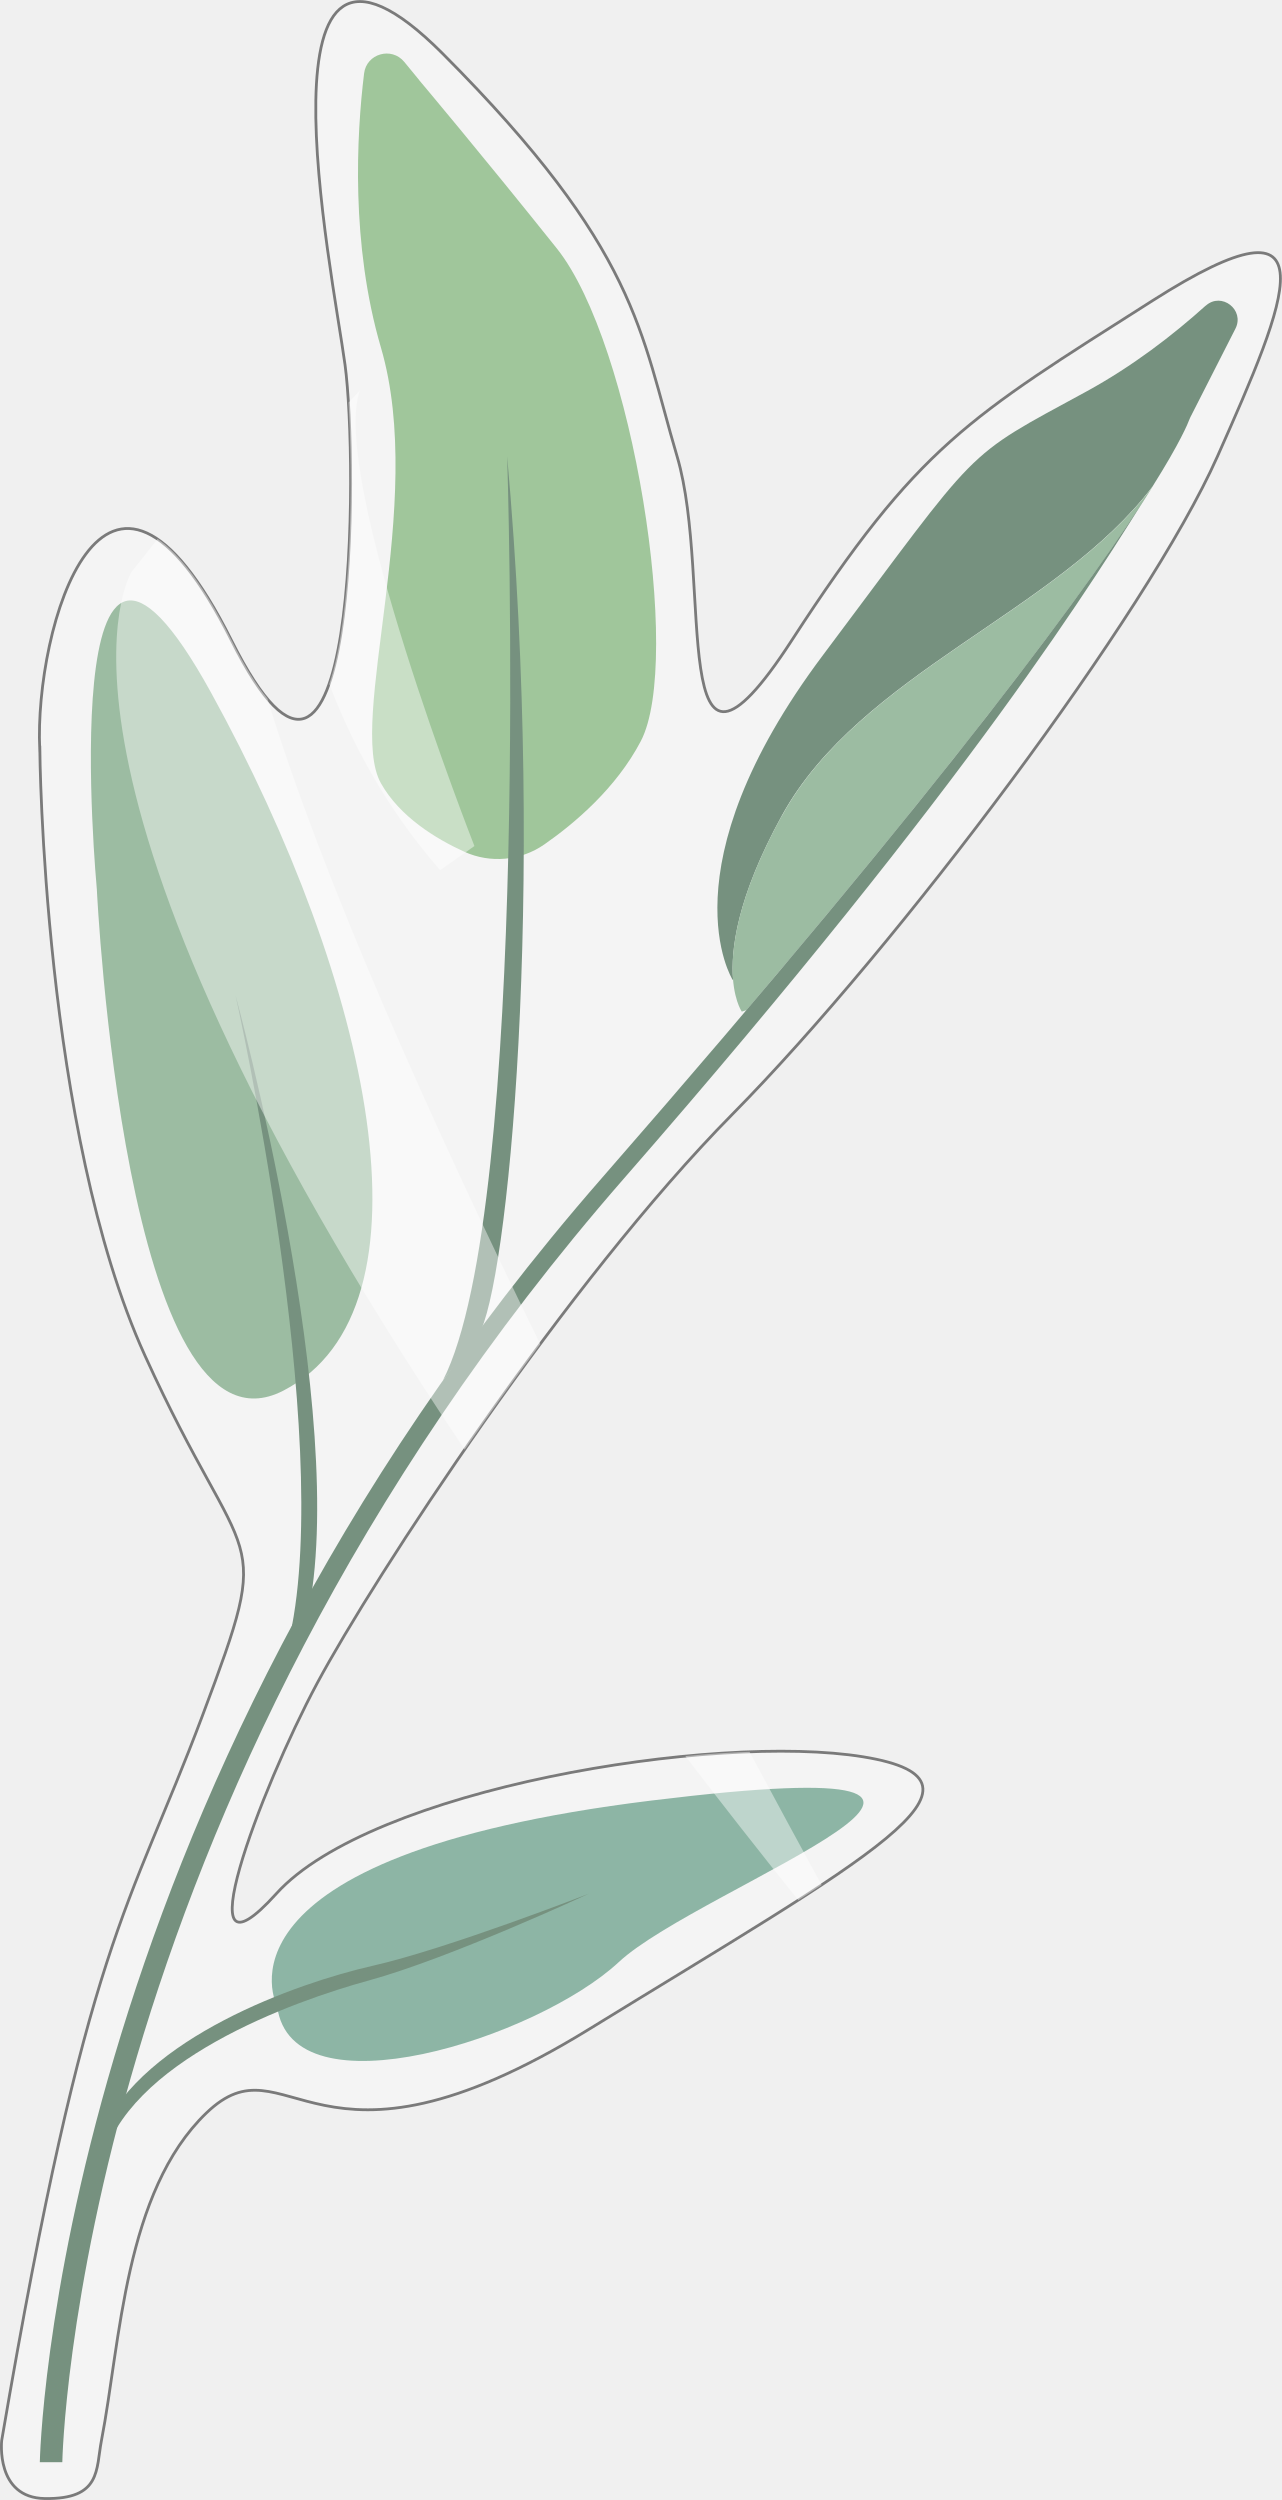
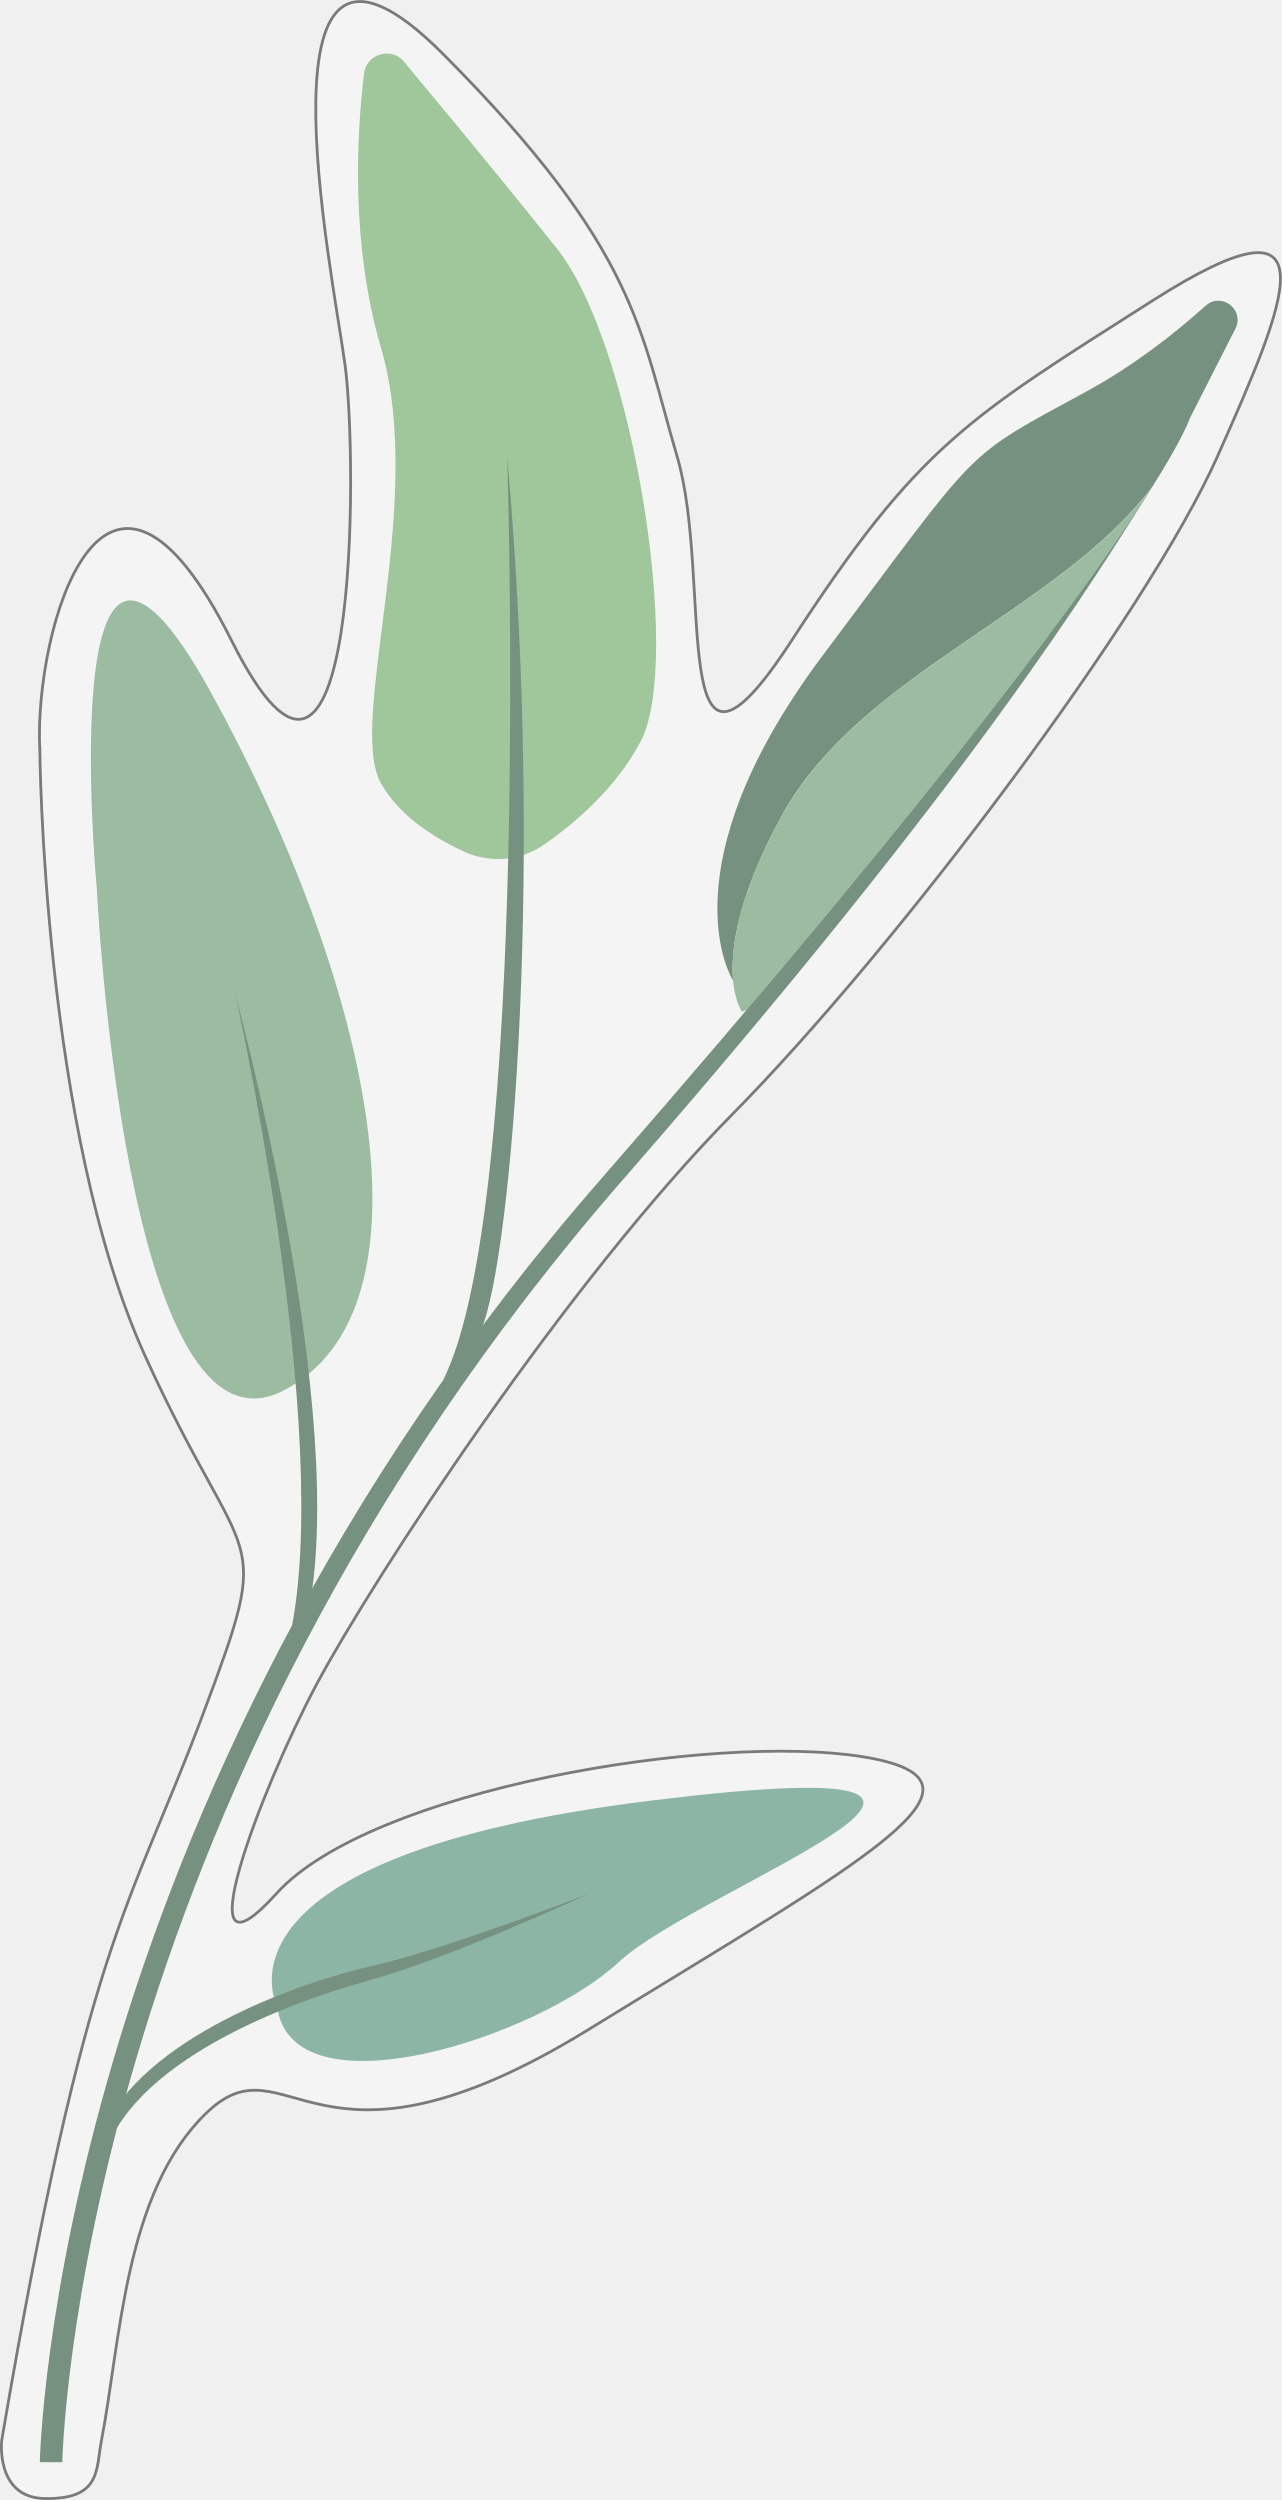
<svg xmlns="http://www.w3.org/2000/svg" id="Layer_2" data-name="Layer 2" viewBox="0 0 113.97 222.27">
  <defs>
    <style>
      .cls-1 {
-         fill: #fff;
-         opacity: .43;
+         fill: #8db5a5;
      }

      .cls-2 {
-         fill: #8db5a5;
+         fill: #a0c69b;
      }

      .cls-3 {
-         fill: #a0c69b;
+         fill: #76917f;
      }

      .cls-4 {
-         fill: #76917f;
+         fill: #9cbca2;
      }

      .cls-5 {
-         fill: #9cbca2;
-       }
- 
-       .cls-6 {
        fill: #f4f4f4;
        stroke: #7a7a7a;
        stroke-miterlimit: 10;
        stroke-width: .25px;
      }
    </style>
  </defs>
  <g id="Layer_1-2" data-name="Layer 1">
    <g>
+       <path class="cls-5" d="m3.54,66.59s.25,33.92,9.35,53.94,11.65,14.56,5.1,32.03S7.79,172.21.15,216.98c0,0-.57,5.09,3.83,5.16,5.04.08,4.54-2.58,5.04-5.16,1.69-8.74,2.05-22.12,9.33-29.12s9.42,7.69,34.01-7.44,37.7-22.04,24.41-24.22-43.79,2.85-52.2,12.16-1.44-9.25,3.63-18.71,22.19-35.67,36.92-50.59,36.93-44.54,43.12-58.48,10.65-24.31-5.77-13.85-20.8,12.83-32.08,30.21-6.92-5.33-10.19-16.36-3.44-18.35-20.83-35.8-9.82,19.31-8.69,27.68,1.24,47.14-10.1,24.48-17.53-1-17.05,9.66Z" />
+       <path class="cls-2" d="m37.27,7.13s5.44,6.45,12.23,14.95,11.21,36.69,7.47,43.82c-2.19,4.18-5.89,7.31-8.58,9.18-2.08,1.45-4.79,1.7-7.1.65-2.55-1.16-5.75-3.12-7.42-6.09-3.06-5.44,4.08-24.8,0-38.73-2.7-9.22-2.17-18.9-1.5-24.38.21-1.76,2.44-2.4,3.57-1.03l1.33,1.62Z" />
+       <path class="cls-4" d="m8.61,79.07s2.48,51.84,16.58,44.57c14.09-7.27,7.78-36.24-6.42-62.05-14.2-25.8-10.16,17.48-10.16,17.48Z" />
+       <path class="cls-1" d="m24.64,178.37s-7.08-13.33,33.3-18.29c40.39-4.96,4.33,7.61-2.92,14.36-7.25,6.75-29.12,13.76-30.38,3.93Z" />
+       <path class="cls-3" d="m107.2,27.17c-2.91,2.62-6.5,5.39-10.58,7.62-11.21,6.11-9.17,4.42-23.44,23.44-14.27,19.02-8.05,28.87-8.05,28.87l.05.04c-.23-2.65.33-7.34,4.34-14.64,6.94-12.64,24.52-18.1,32.95-29.25,2.47-3.93,3.15-5.61,3.29-5.99.02-.06.05-.12.08-.18l4-7.86c.85-1.67-1.24-3.3-2.64-2.04Z" />
+       <path class="cls-4" d="m69.52,72.5c-6.94,12.64-3.57,17.44-3.57,17.44l.42-.13c22-25.93,31.8-39.7,36.12-46.56h0c-8.43,11.16-26.02,16.61-32.96,29.26Z" />
      <g>
-         <path class="cls-6" d="m3.54,66.59s.25,33.92,9.35,53.94,11.65,14.56,5.1,32.03S7.79,172.21.15,216.98c0,0-.57,5.09,3.83,5.16,5.04.08,4.54-2.58,5.04-5.16,1.69-8.74,2.05-22.12,9.33-29.12s9.42,7.69,34.01-7.44,37.7-22.04,24.41-24.22-43.79,2.85-52.2,12.16-1.44-9.25,3.63-18.71,22.19-35.67,36.92-50.59,36.93-44.54,43.12-58.48,10.65-24.31-5.77-13.85c-16.43,10.46-20.8,12.83-32.08,30.21s-6.92-5.33-10.19-16.36-3.44-18.35-20.83-35.8-9.82,19.31-8.69,27.68,1.24,47.14-10.1,24.48-17.53-1-17.05,9.66Z" />
-         <path class="cls-3" d="m37.27,7.13s5.44,6.45,12.23,14.95,11.21,36.69,7.47,43.82c-2.19,4.18-5.89,7.31-8.58,9.18-2.08,1.45-4.79,1.7-7.1.65-2.55-1.16-5.75-3.12-7.42-6.09-3.06-5.44,4.08-24.8,0-38.73-2.7-9.22-2.17-18.9-1.5-24.38.21-1.76,2.44-2.4,3.57-1.03l1.33,1.62Z" />
-         <path class="cls-5" d="m8.61,79.07s2.48,51.84,16.58,44.57c14.09-7.27,7.78-36.24-6.42-62.05-14.2-25.8-10.16,17.48-10.16,17.48Z" />
-         <path class="cls-2" d="m24.64,178.37s-7.08-13.33,33.3-18.29c40.39-4.96,4.33,7.61-2.92,14.36-7.25,6.75-29.12,13.76-30.38,3.93Z" />
-         <path class="cls-4" d="m107.2,27.17c-2.91,2.62-6.5,5.39-10.58,7.62-11.21,6.11-9.17,4.42-23.44,23.44-14.27,19.02-8.05,28.87-8.05,28.87l.05.04c-.23-2.65.33-7.34,4.34-14.64,6.94-12.64,24.52-18.1,32.95-29.25,2.47-3.93,3.15-5.61,3.29-5.99.02-.06.05-.12.08-.18l4-7.86c.85-1.67-1.24-3.3-2.64-2.04Z" />
-         <path class="cls-5" d="m69.52,72.5c-6.94,12.64-3.57,17.44-3.57,17.44l.42-.13c22-25.93,31.8-39.7,36.12-46.56h0c-8.43,11.16-26.02,16.61-32.96,29.26Z" />
-         <g>
-           <path class="cls-4" d="m3.54,218.91s1.02-58.09,49.94-114.14c31.24-35.79,43.91-53.44,48.99-61.52h0c-5.08,8.08-15.76,25.73-46.99,61.52C6.56,160.82,5.54,218.91,5.54,218.91h-2Z" />
-           <path class="cls-4" d="m45.09,40.57s2.18,66.7-5.71,82.16l3.16-4.02c2.58-4.22,6.05-39.03,2.55-78.14Z" />
-           <path class="cls-4" d="m27.31,143.85c3.92-17.78-6.37-55.36-6.37-55.36,0,0,8.76,39.16,4.84,56.94l1.53-1.58Z" />
-           <path class="cls-4" d="m9.02,192.49c2.14-9.25,17.11-14.59,23.77-16.41,7.26-1.99,19.57-7.72,19.57-7.72,0,0-12.52,4.89-19.25,6.42s-20.36,6.38-24.09,14.83v2.88Z" />
-         </g>
-       </g>
-       <g>
-         <g>
-           <path class="cls-1" d="m73.05,167.59c-1.86-3.4-4.03-7.39-6.41-11.84-1.83.07-3.75.19-5.71.38,3.15,4.12,6.5,8.39,10.04,12.81.72-.46,1.42-.92,2.08-1.35Z" />
-           <path class="cls-1" d="m41.31,128.88c2.12-3.06,4.38-6.23,6.72-9.38-9.81-20.02-19.32-41.29-24.26-57.4-.94-1.13-2-2.82-3.18-5.17-2.43-4.86-4.63-7.68-6.58-9.01l-2.31,2.92s-11.04,17.34,29.61,78.04Z" />
-         </g>
-         <path class="cls-1" d="m29.27,60.8c2,5.29,5.08,11.08,9.86,16.57l3.05-2.15s-12.92-32.87-10.18-40.51l-1.01,1.08c.42,6.88.3,19.23-1.71,25.01Z" />
+         <path class="cls-3" d="m3.54,218.91s1.02-58.09,49.94-114.14c31.24-35.79,43.91-53.44,48.99-61.52h0c-5.08,8.08-15.76,25.73-46.99,61.52C6.56,160.82,5.54,218.91,5.54,218.91h-2Z" />
+         <path class="cls-3" d="m45.09,40.57s2.18,66.7-5.71,82.16l3.16-4.02c2.58-4.22,6.05-39.03,2.55-78.14Z" />
+         <path class="cls-3" d="m27.31,143.85c3.92-17.78-6.37-55.36-6.37-55.36,0,0,8.76,39.16,4.84,56.94l1.53-1.58Z" />
+         <path class="cls-3" d="m9.02,192.49c2.14-9.25,17.11-14.59,23.77-16.41,7.26-1.99,19.57-7.72,19.57-7.72,0,0-12.52,4.89-19.25,6.42s-20.36,6.38-24.09,14.83v2.88Z" />
      </g>
    </g>
  </g>
</svg>
